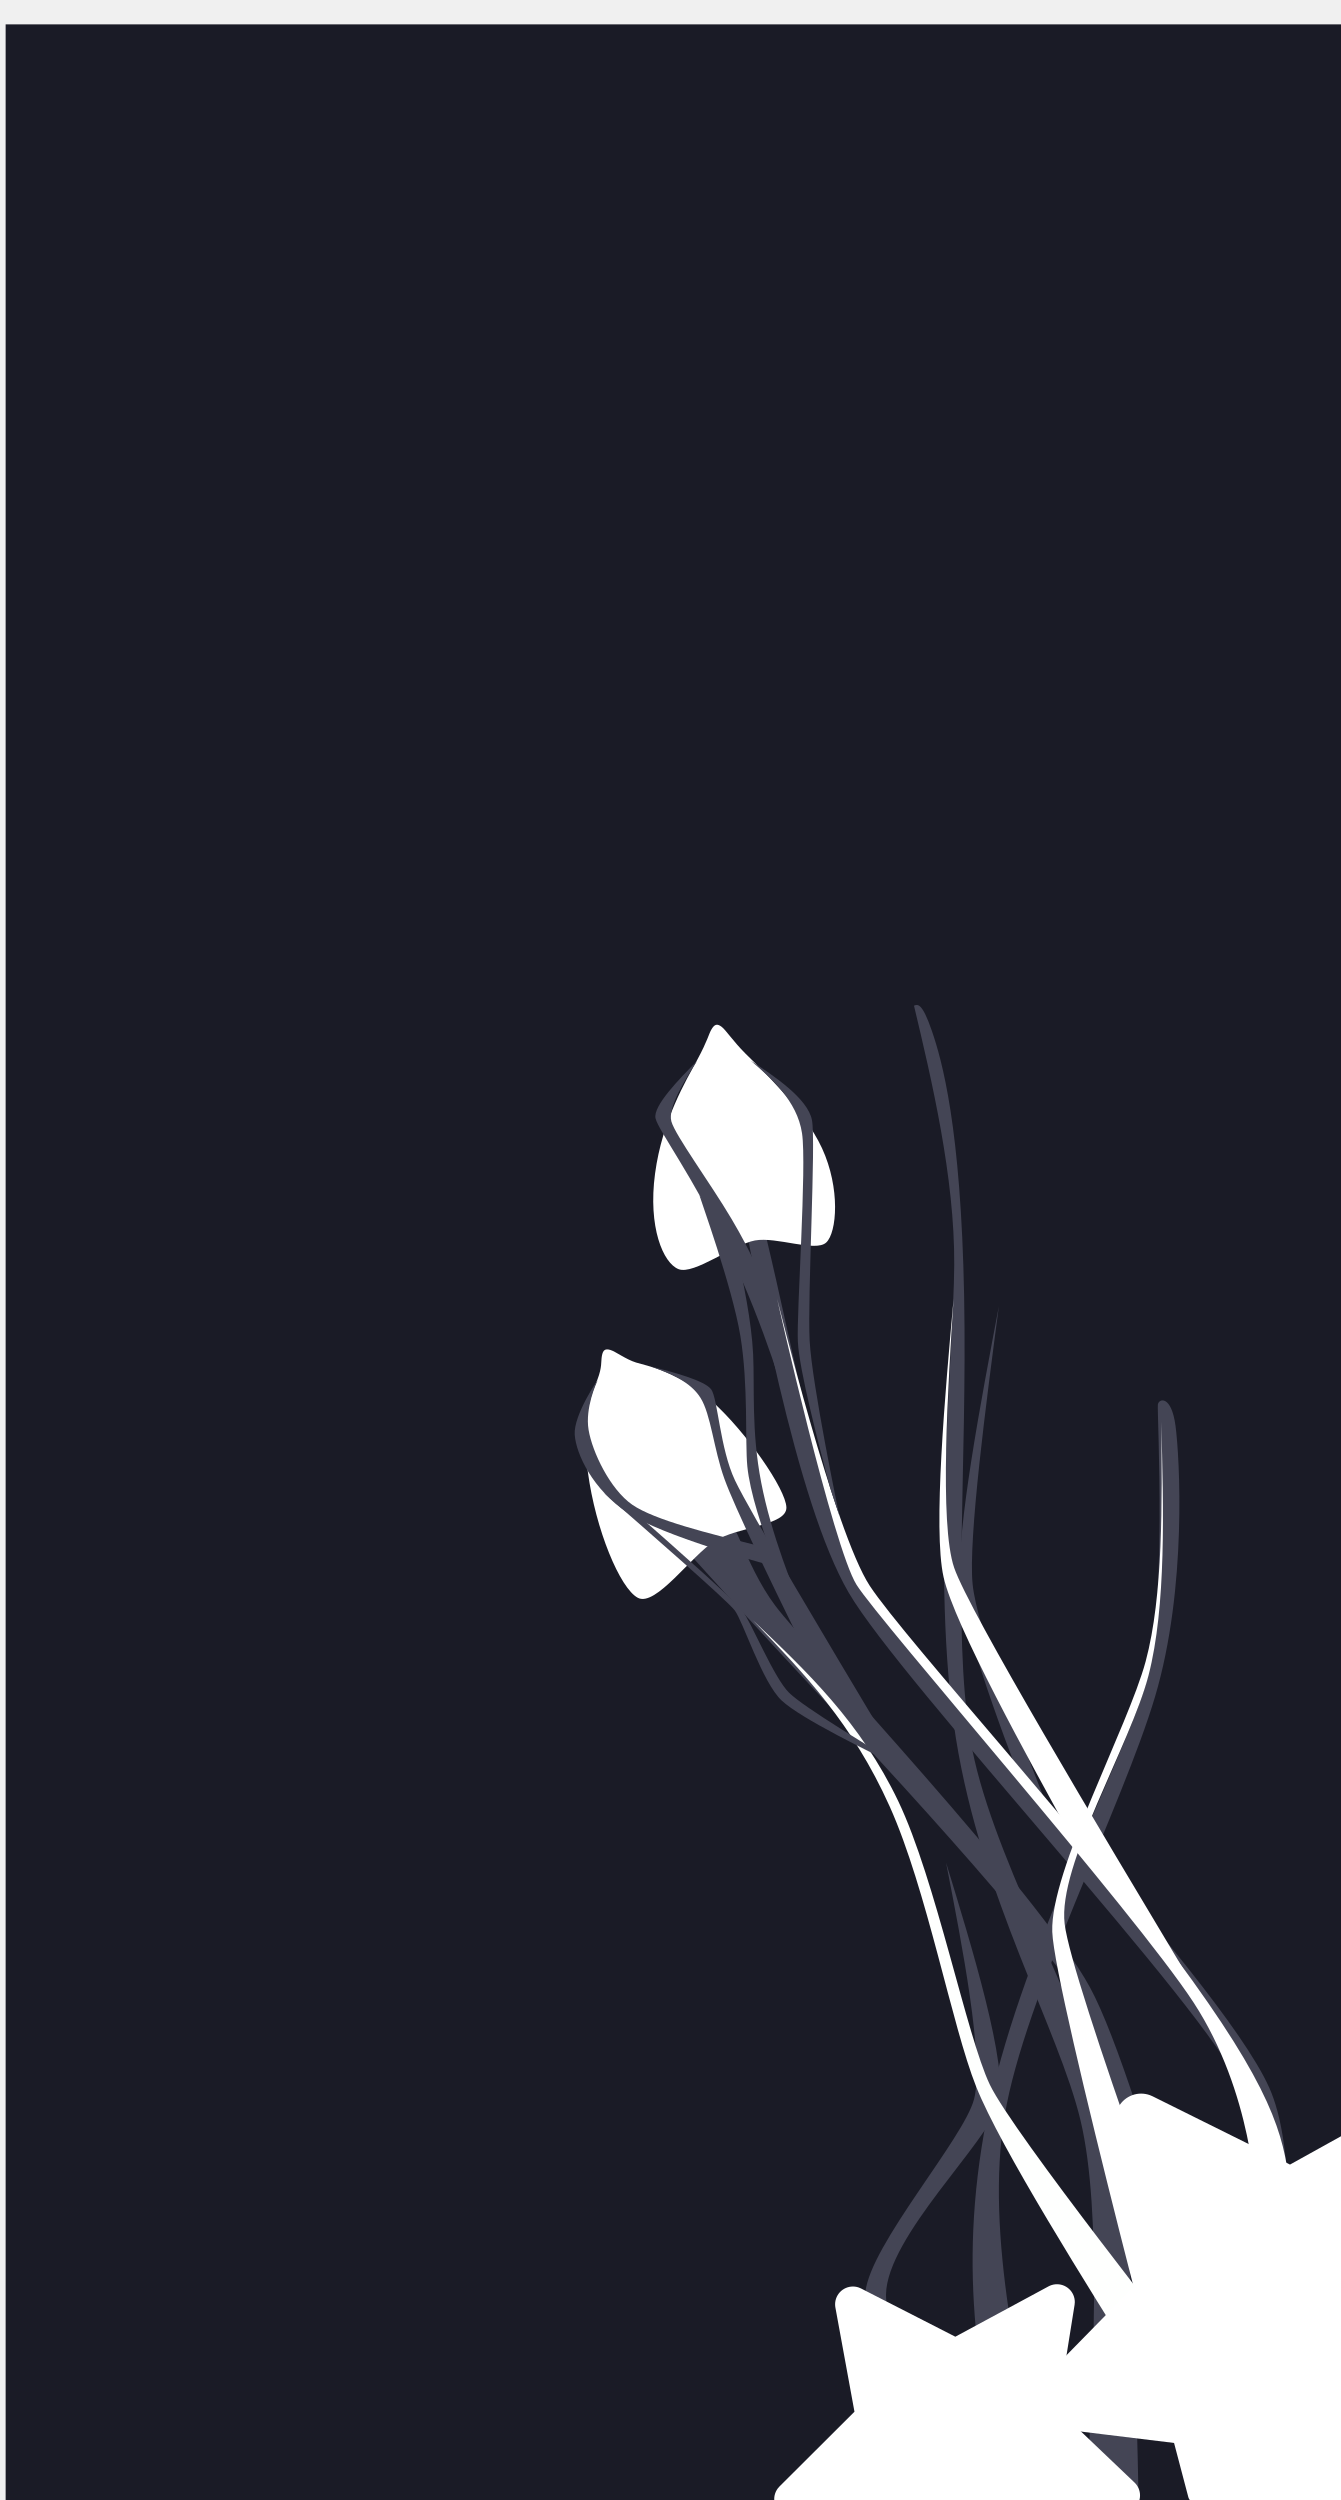
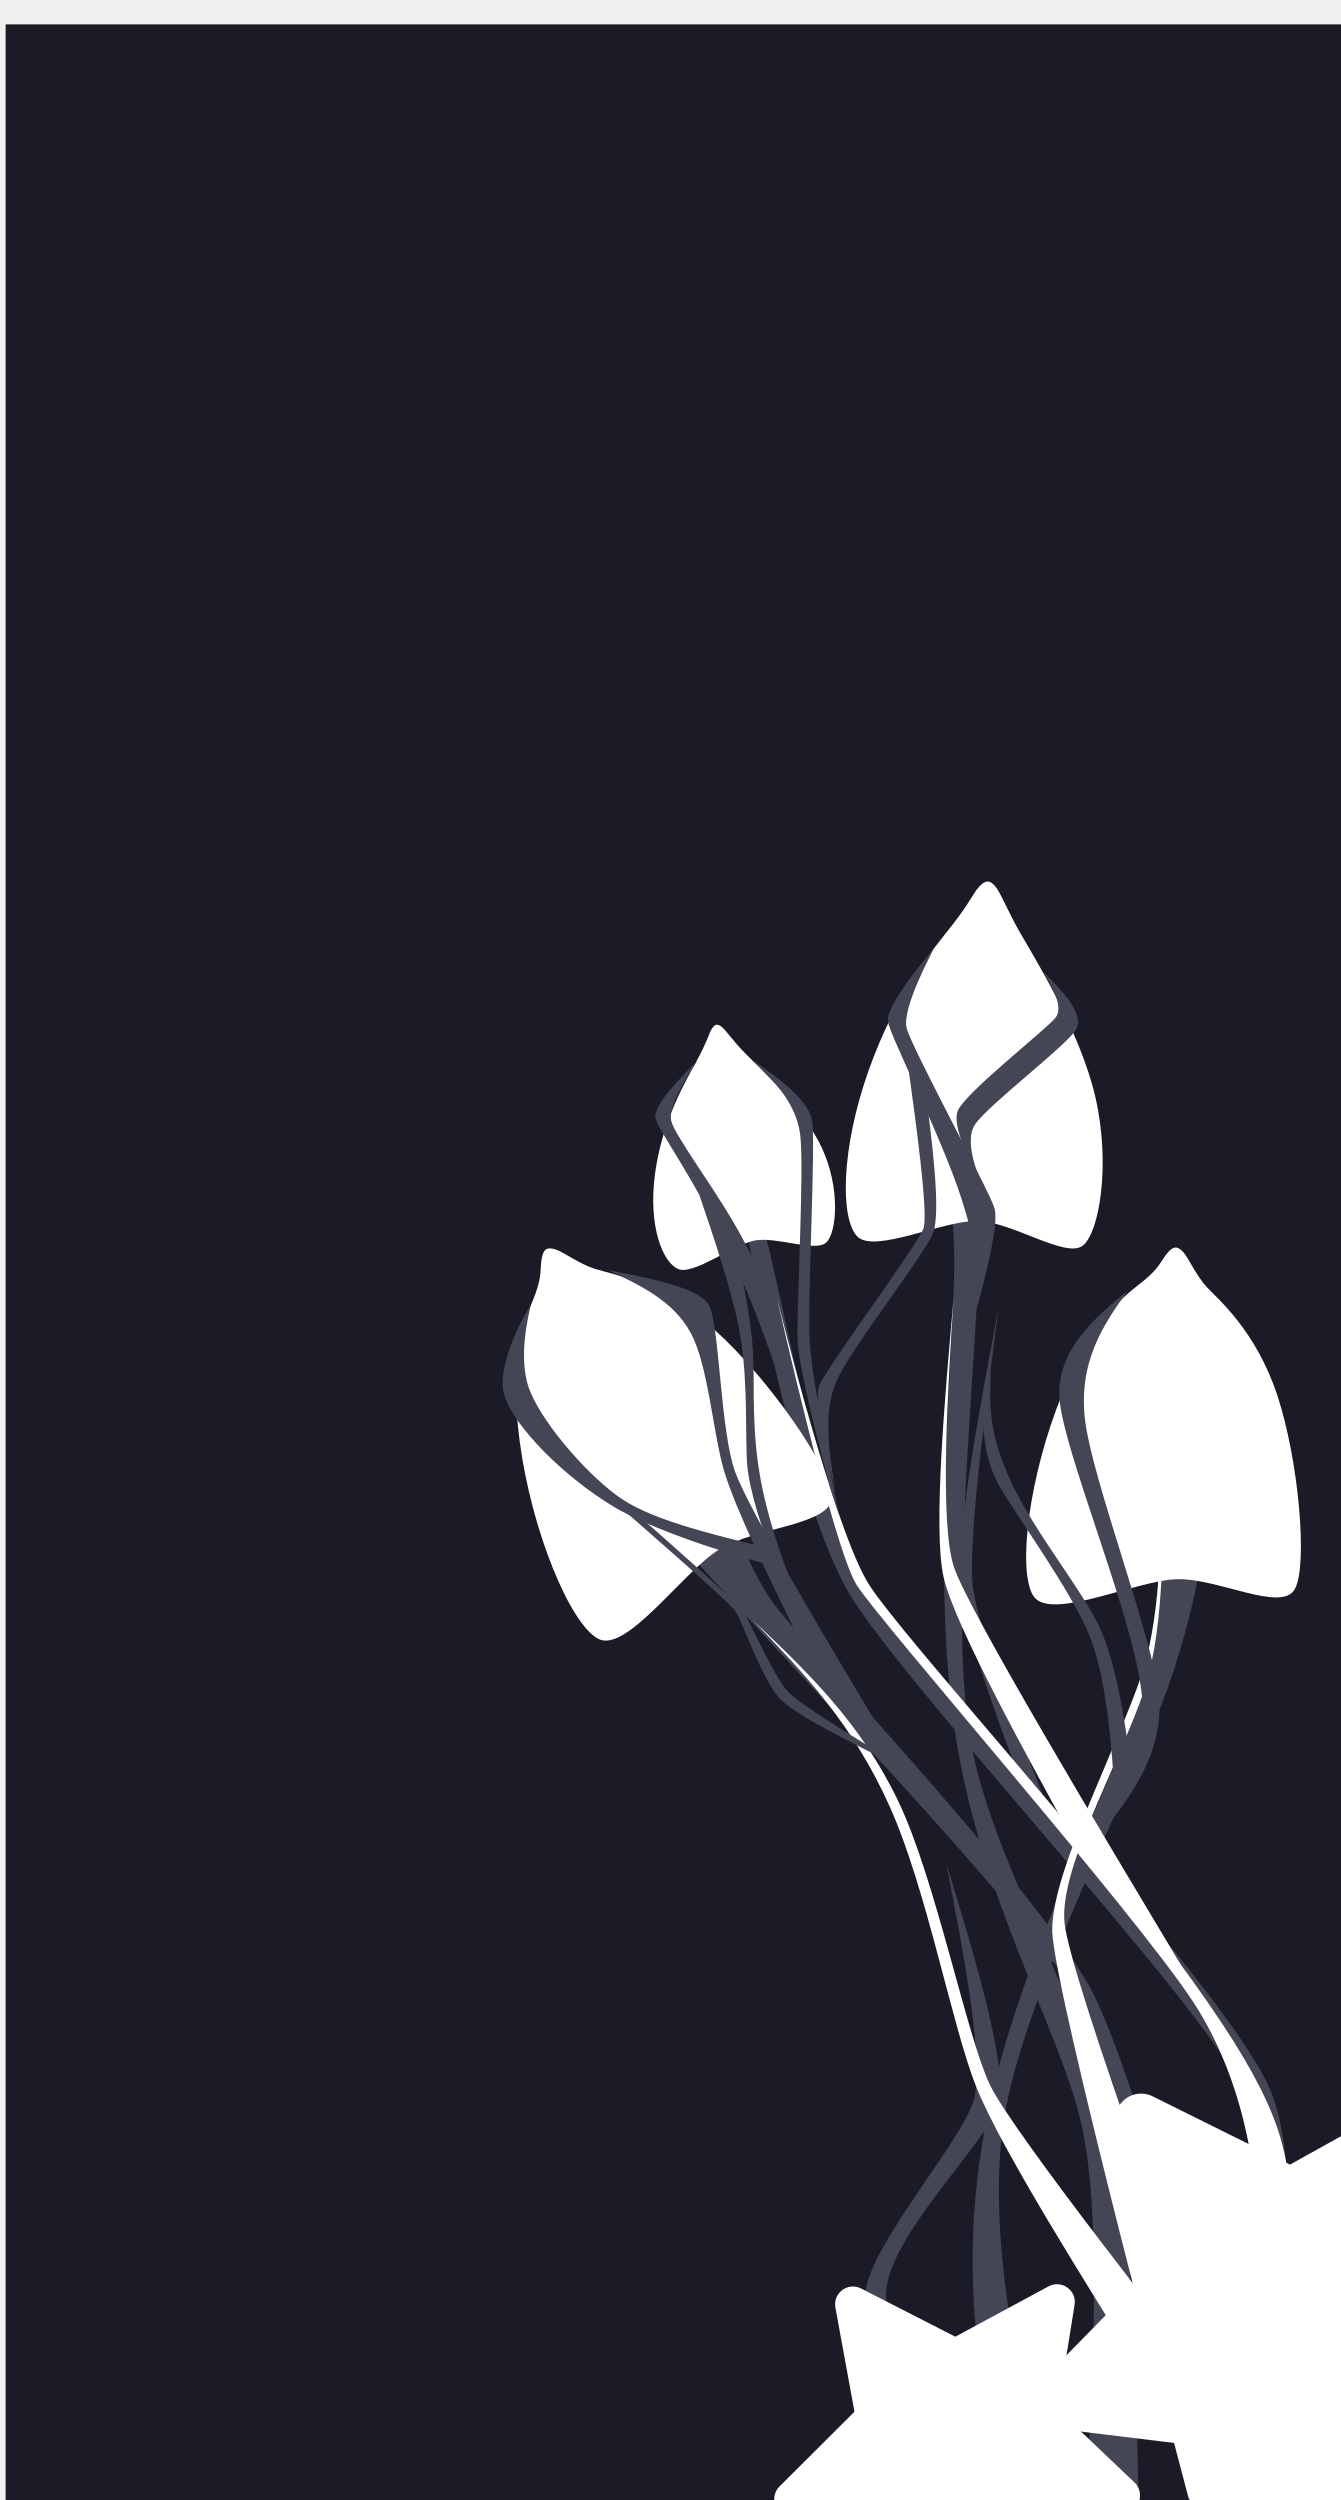
<svg xmlns="http://www.w3.org/2000/svg" style="isolation:isolate" viewBox="0 0 405.14 755.8" width="540.187" height="1007.734" version="1.1" id="svg314">
  <defs id="defs195">
    <clipPath id="_clipPath_VL4lQNFTekCiBlrKs3lIcRmLPUe8LF3L">
      <rect width="257.7" height="131.15" id="rect192" x="0" y="0" />
    </clipPath>
  </defs>
  <g id="layer1" style="display:inline" transform="translate(-45.63394,2.51881)">
    <rect style="fill:#1a1b26;fill-opacity:1;fill-rule:evenodd;stroke:none;stroke-width:2.248" id="rect421" width="405.14" height="752.4" x="47.337" y="4.848" />
  </g>
  <g clip-path="url(#_clipPath_VL4lQNFTekCiBlrKs3lIcRmLPUe8LF3L)" id="g312" transform="translate(-45.63394,2.51881)">
    <clipPath id="_clipPath_2R05YMjZbD0UgsZZwA9G1NSyA91KCKEh">
      <rect x="0" y="0" width="257.7" height="131.15" fill="#ffffff" id="rect199" />
    </clipPath>
    <g clip-path="url(#_clipPath_2R05YMjZbD0UgsZZwA9G1NSyA91KCKEh)" id="g294">
      <g id="g292">
        <g id="g274">
          <g id="g272">
            <g id="g206" />
            <g id="g214" />
            <g id="g228" />
            <g id="g234" />
            <g id="g240" />
            <g id="g246" />
            <g id="g252" />
            <g id="g258" />
            <g id="g264" />
            <g id="g270" />
          </g>
        </g>
      </g>
    </g>
  </g>
  <g id="layer2" style="display:inline" transform="translate(-46.43587,2.16998)">
    <path style="font-variation-settings:normal;opacity:1;vector-effect:none;fill:#444555;fill-opacity:1;stroke:none;stroke-width:76.04;stroke-linecap:butt;stroke-linejoin:miter;stroke-miterlimit:4;stroke-dasharray:none;stroke-dashoffset:0;stroke-opacity:1;-inkscape-stroke:none;stop-color:#000000;stop-opacity:1" d="m 407,757.688 c 9.626,-42.228 24.051,-105.511 14.439,-128.882 -9.612,-23.371 -102.604,-122.239 -118.451,-149.525 -15.847,-27.286 -28.13,-93.942 -36.664,-140.252 2.415,-0.472 3.684,-0.72 11.765,32.899 8.082,33.619 18.156,87.93 28.352,104.817 10.196,16.887 108.434,118.041 123.706,152.214 15.272,34.173 -4.545,129.549 -6.062,129.482 -1.516,-0.067 -10.885,-0.48 -17.086,-0.753 z" id="path1589" />
-     <path style="font-variation-settings:normal;opacity:1;vector-effect:none;fill:#444555;fill-opacity:1;stroke:none;stroke-width:76.04;stroke-linecap:butt;stroke-linejoin:miter;stroke-miterlimit:4;stroke-dasharray:none;stroke-dashoffset:0;stroke-opacity:1;-inkscape-stroke:none;stop-color:#000000;stop-opacity:1" d="m 390.72,757.346 c -0.824,-42.626 -1.781,-92.121 -10.215,-123.65 -8.434,-31.529 -35.286,-76.85 -40.747,-110.281 -5.461,-33.431 -0.886,-82.294 -1.845,-133.649 -0.958,-51.355 -6.765,-71.554 -9.736,-80.225 -2.971,-8.671 -4.32,-8.123 -5.423,-7.675 5.319,22.374 12.323,51.834 12.167,78.387 -0.156,26.553 -7.248,94.519 0.492,143.009 7.739,48.49 31.095,87.975 37.692,115.626 6.597,27.65 3.763,78.545 1.506,119.07 0,0 16.11,-0.611 16.11,-0.611 z" id="path7655" />
+     <path style="font-variation-settings:normal;opacity:1;vector-effect:none;fill:#444555;fill-opacity:1;stroke:none;stroke-width:76.04;stroke-linecap:butt;stroke-linejoin:miter;stroke-miterlimit:4;stroke-dasharray:none;stroke-dashoffset:0;stroke-opacity:1;-inkscape-stroke:none;stop-color:#000000;stop-opacity:1" d="m 390.72,757.346 c -0.824,-42.626 -1.781,-92.121 -10.215,-123.65 -8.434,-31.529 -35.286,-76.85 -40.747,-110.281 -5.461,-33.431 -0.886,-82.294 2.149,-133.754 3.035,-51.46 2.56,-71.798 -0.412,-80.469 -2.972,-8.671 -11.642,-7.931 -18.741,-7.325 5.319,22.374 12.323,51.834 12.167,78.387 -0.156,26.553 -7.248,94.519 0.492,143.009 7.739,48.49 31.095,87.975 37.692,115.626 6.597,27.65 3.763,78.545 1.506,119.07 0,0 16.11,-0.611 16.11,-0.611 z" id="path7655" />
    <path style="font-variation-settings:normal;opacity:1;vector-effect:none;fill:#444555;fill-opacity:1;stroke:none;stroke-width:76.04;stroke-linecap:butt;stroke-linejoin:miter;stroke-miterlimit:4;stroke-dasharray:none;stroke-dashoffset:0;stroke-opacity:1;-inkscape-stroke:none;stop-color:#000000;stop-opacity:1" d="m 422.736,750.239 c -1.506,-5.953 -31,-122.56 -46.758,-151.546 -15.758,-28.986 -85.403,-102.477 -95.088,-115.331 -9.684,-12.854 -13.188,-30.267 -20.134,-35.975 -6.946,-5.708 -13.346,-2.281 -21.779,2.235 9.152,10.482 17.467,20.005 43.093,47.681 25.627,27.676 81.683,87.327 91.631,106.907 9.948,19.58 24.232,101.482 33.299,153.476 0,0 17.242,-1.496 15.736,-7.448 z" id="path8813" />
-     <path style="font-variation-settings:normal;opacity:1;vector-effect:none;fill:#444555;fill-opacity:1;stroke:none;stroke-width:76.04;stroke-linecap:butt;stroke-linejoin:miter;stroke-miterlimit:4;stroke-dasharray:none;stroke-dashoffset:0;stroke-opacity:1;-inkscape-stroke:none;stop-color:#000000;stop-opacity:1" d="m 364.06,757.963 c -9.23,-39.279 -19.91,-84.729 -13.893,-120.584 6.017,-35.855 35.681,-93.653 45.465,-126.615 9.784,-32.961 7.418,-72.617 6.183,-81.885 -1.235,-9.268 -5.012,-8.32 -5.332,-6.451 -0.32,1.87 3.079,63.228 -4.108,86.146 -7.187,22.917 -38.496,82.255 -47.667,129.801 -9.171,47.546 -1.796,81.156 6.566,119.267 0,0 12.786,0.32 12.786,0.32 z" id="path9823" />
+     <path style="font-variation-settings:normal;opacity:1;vector-effect:none;fill:#444555;fill-opacity:1;stroke:none;stroke-width:76.04;stroke-linecap:butt;stroke-linejoin:miter;stroke-miterlimit:4;stroke-dasharray:none;stroke-dashoffset:0;stroke-opacity:1;-inkscape-stroke:none;stop-color:#000000;stop-opacity:1" d="m 364.06,757.963 c -9.23,-39.279 -19.91,-84.729 -13.893,-120.584 6.017,-35.855 35.681,-93.653 47.414,-124.12 11.733,-30.467 15.574,-62.177 14.338,-71.444 -1.236,-9.267 -15.13,-20.388 -15.443,-18.952 -0.313,1.436 3.086,62.794 -4.101,85.712 -7.187,22.917 -38.496,82.255 -47.667,129.801 -9.171,47.546 -1.796,81.156 6.566,119.267 0,0 12.786,0.32 12.786,0.32 z" id="path9823" />
    <path style="font-variation-settings:normal;opacity:1;vector-effect:none;fill:#444555;fill-opacity:1;stroke:none;stroke-width:76.04;stroke-linecap:butt;stroke-linejoin:miter;stroke-miterlimit:4;stroke-dasharray:none;stroke-dashoffset:0;stroke-opacity:1;-inkscape-stroke:none;stop-color:#000000;stop-opacity:1" d="m 351.273,757.643 c -2.578,-3.368 -37.197,-48.597 -36.979,-66.135 0.217,-17.538 31.068,-46.318 34.064,-57.625 2.996,-11.306 -8.248,-47.957 -15.901,-72.9 4.762,24.422 11.613,59.555 8.443,71.518 -3.17,11.962 -31.335,43.885 -32.837,58.29 -1.501,14.406 13.837,45.936 25.49,69.891 6.766,0.11 18.407,0.298 19.353,0.314 0.946,0.015 0.946,0.015 -1.633,-3.353 z" id="path11664" />
    <path style="font-variation-settings:normal;opacity:1;vector-effect:none;fill:#444555;fill-opacity:1;stroke:none;stroke-width:76.04;stroke-linecap:butt;stroke-linejoin:miter;stroke-miterlimit:4;stroke-dasharray:none;stroke-dashoffset:0;stroke-opacity:1;-inkscape-stroke:none;stop-color:#000000;stop-opacity:1" d="m 356.299,539.293 c -0.419,-1.044 -18.732,-46.64 -19.66,-63.11 -0.928,-16.469 6.325,-54.706 11.776,-83.441 -3.768,28.521 -9.313,70.5 -7.936,84.036 1.377,13.536 14.589,46.969 23.567,69.689 0,0 -7.328,-6.13 -7.748,-7.174 z" id="path12426" />
  </g>
  <g id="layer3" style="display:inline" transform="translate(-46.43587,2.16998)">
    <path style="font-variation-settings:normal;opacity:1;vector-effect:none;fill:#ffffff;fill-opacity:1;stroke:none;stroke-width:14.173;stroke-linecap:butt;stroke-linejoin:miter;stroke-miterlimit:4;stroke-dasharray:none;stroke-dashoffset:0;stroke-opacity:1;-inkscape-stroke:none;stop-color:#000000;stop-opacity:1" d="m 405.709,752.832 c -1.291,-4.855 -40.534,-152.471 -41.155,-170.999 -0.622,-18.529 22.905,-61.904 28.236,-81.725 5.331,-19.821 4.994,-48.381 4.71,-72.441 0.724,26.288 1.536,55.809 -3.851,76.705 -5.388,20.896 -27.522,57.247 -25.347,75.117 2.176,17.87 39.007,117.998 62.339,181.429 0,0 -23.641,-3.231 -24.932,-8.086 z" id="path75746" />
    <path style="font-variation-settings:normal;opacity:1;vector-effect:none;fill:#ffffff;fill-opacity:1;stroke:none;stroke-width:14.173;stroke-linecap:butt;stroke-linejoin:miter;stroke-miterlimit:4;stroke-dasharray:none;stroke-dashoffset:0;stroke-opacity:1;-inkscape-stroke:none;stop-color:#000000;stop-opacity:1" d="m 426.258,664.921 c -0.087,-2.461 -1.22,-34.499 -18.993,-61.711 -17.773,-27.212 -94.798,-114.96 -101.878,-126.266 -7.08,-11.306 -24.065,-86.499 -24.024,-86.526 0.041,-0.027 17.294,70.49 28.026,86.843 10.731,16.352 71.248,82.789 97.604,119.444 26.357,36.655 27.841,49.189 29.635,64.331 0,0 -10.282,6.346 -10.369,3.885 z" id="path78015" />
    <path style="font-variation-settings:normal;opacity:1;vector-effect:none;fill:#ffffff;fill-opacity:1;stroke:none;stroke-width:14.173;stroke-linecap:butt;stroke-linejoin:miter;stroke-miterlimit:4;stroke-dasharray:none;stroke-dashoffset:0;stroke-opacity:1;-inkscape-stroke:none;stop-color:#000000;stop-opacity:1" d="m 372.079,556.357 c -14.983,-27.164 -37.137,-67.328 -40.383,-81.745 -3.246,-14.417 0.501,-56.017 3.035,-84.151 -1.682,26.105 -4.384,68.052 0.172,81.341 4.557,13.289 44.504,79.97 69.365,121.468 0,0 -32.19,-36.912 -32.19,-36.912 z" id="path79122" />
    <path style="font-variation-settings:normal;opacity:1;vector-effect:none;fill:#fefffe;fill-opacity:1;stroke:none;stroke-width:14.173;stroke-linecap:butt;stroke-linejoin:miter;stroke-miterlimit:4;stroke-dasharray:none;stroke-dashoffset:0;stroke-opacity:1;-inkscape-stroke:none;stop-color:#000000;stop-opacity:1" d="m 407.041,711.581 c -0.922,-1.588 -54.332,-68.809 -61.362,-83.524 -7.03,-14.716 -16.304,-61.93 -27.693,-85.718 -11.389,-23.788 -27.563,-39.143 -43.907,-54.659 15.523,16.11 30.054,31.191 41.328,56.288 11.274,25.097 18.793,66.286 26.156,84.736 7.363,18.449 33.016,59.304 51.475,88.702 5.16,-1.465 14.925,-4.236 14.004,-5.824 z" id="path79943" />
  </g>
  <g id="layer7">
    <path style="fill:#ffffff;fill-opacity:1;stroke:#ffffff;stroke-width:18.898;stroke-linecap:round;stroke-linejoin:round;stroke-miterlimit:300;paint-order:fill markers stroke" id="path75515" d="m 347.3,820.981 54.756,27.209 53.456,-29.681 -8.957,60.484 44.748,41.668 -60.292,10.172 -25.801,55.434 -28.305,-54.197 -60.693,-7.408 42.798,-43.668 z" transform="matrix(0.8256421,0,0,0.8256421,58.23682,-37.09614)" />
    <path style="isolation:isolate;fill:#ffffff;fill-opacity:1;stroke:#ffffff;stroke-width:18.898;stroke-linecap:round;stroke-linejoin:round;stroke-miterlimit:300;paint-order:fill markers stroke" id="path75515-3" transform="matrix(0.1824413,-0.5400198,0.5400198,0.1824413,-267.2614,793.3012)" d="m 347.3,820.981 54.756,27.209 53.456,-29.681 -8.957,60.484 44.748,41.668 -60.292,10.172 -25.801,55.434 -28.305,-54.197 -60.693,-7.408 42.798,-43.668 z" />
  </g>
  <g id="layer4" style="display:inline" transform="translate(-46.43587,2.16998)">
-     <path style="font-variation-settings:normal;opacity:1;vector-effect:none;fill:#ffffff;fill-opacity:1;stroke:none;stroke-width:88.841;stroke-linecap:butt;stroke-linejoin:miter;stroke-miterlimit:4;stroke-dasharray:none;stroke-dashoffset:0;stroke-opacity:1;-inkscape-stroke:none;stop-color:#000000;stop-opacity:1" d="m 239.28,480.886 c 5.412,2.838 16.23,-12.826 23.252,-17.191 7.022,-4.365 21.781,-4.632 21.647,-10.133 -0.135,-5.501 -12.176,-22.807 -22.361,-31.968 -10.185,-9.161 -20.025,-10.902 -23.09,-11.845 -3.065,-0.943 -6.186,-3.337 -7.771,-3.804 -1.585,-0.467 -2.234,0.023 -2.558,1.802 -0.324,1.779 0.118,3.298 -1.339,7.123 -1.457,3.825 -5.183,10.75 -2.89,28.032 2.292,17.281 9.698,35.147 15.111,37.984 z" id="path45511" />
+     <path style="font-variation-settings:normal;opacity:1;vector-effect:none;fill:#ffffff;fill-opacity:1;stroke:none;stroke-width:139.627;stroke-linecap:butt;stroke-linejoin:miter;stroke-miterlimit:4;stroke-dasharray:none;stroke-dashoffset:0;stroke-opacity:1;-inkscape-stroke:none;stop-color:#000000;stop-opacity:1" d="m 227.298,493.285 c 8.506,4.46 25.508,-20.158 36.544,-27.018 11.036,-6.86 34.233,-7.28 34.021,-15.926 -0.212,-8.646 -19.137,-35.845 -35.144,-50.243 -16.008,-14.398 -31.472,-17.134 -36.289,-18.617 -4.817,-1.482 -9.722,-5.245 -12.213,-5.978 -2.491,-0.733 -3.511,0.036 -4.02,2.832 -0.509,2.796 0.185,5.183 -2.104,11.195 -2.289,6.012 -8.146,16.896 -4.543,44.056 3.603,27.16 15.243,55.238 23.749,59.698 z" id="path45511" />
+     <path style="font-variation-settings:normal;display:inline;isolation:isolate;vector-effect:none;fill:#ffffff;fill-opacity:1;stroke:none;stroke-width:133.695;stroke-linecap:butt;stroke-linejoin:miter;stroke-miterlimit:4;stroke-dasharray:none;stroke-dashoffset:0;stroke-opacity:1;-inkscape-stroke:none;stop-color:#000000" d="m 358.843,480.316 c 4.945,7.754 30.787,-4.611 43.221,-5.059 12.434,-0.448 31.908,10.242 35.847,2.957 3.939,-7.285 1.157,-38.89 -5.292,-58.471 -6.449,-19.581 -17.996,-29.214 -21.293,-32.738 -3.297,-3.524 -5.582,-8.984 -7.303,-10.779 -1.721,-1.795 -2.935,-1.641 -4.688,0.44 -1.753,2.081 -2.313,4.395 -7.076,8.301 -4.763,3.906 -14.808,10.162 -24.74,34.444 -9.931,24.282 -13.622,53.15 -8.676,60.904 z" id="path45511-5" />
    <path style="font-variation-settings:normal;display:inline;isolation:isolate;vector-effect:none;fill:#ffffff;fill-opacity:1;stroke:none;stroke-width:88.841;stroke-linecap:butt;stroke-linejoin:miter;stroke-miterlimit:4;stroke-dasharray:none;stroke-dashoffset:0;stroke-opacity:1;-inkscape-stroke:none;stop-color:#000000" d="m 251.591,381.525 c 4.654,1.794 16.581,-7.472 23.087,-8.68 6.507,-1.208 18.287,3.632 21.535,0.626 3.248,-3.006 4.322,-16.384 -1.256,-28.497 -5.577,-12.113 -19.366,-24.833 -23.169,-28.642 -3.803,-3.809 -5.906,-7.132 -7.233,-8.116 -1.327,-0.984 -2.105,-0.749 -3.023,0.809 -0.917,1.558 -1.027,3.136 -4.324,9.248 -3.297,6.111 -10.544,18.076 -12.733,34.327 -2.189,16.251 2.46,27.13 7.114,28.925 z" id="path45511-6" />
+     <path style="font-variation-settings:normal;display:inline;isolation:isolate;vector-effect:none;fill:#ffffff;fill-opacity:1;stroke:none;stroke-width:137.679;stroke-linecap:butt;stroke-linejoin:miter;stroke-miterlimit:4;stroke-dasharray:none;stroke-dashoffset:0;stroke-opacity:1;-inkscape-stroke:none;stop-color:#000000" d="m 305.592,371.62 c 5.115,5.326 26.157,-4.926 36.409,-4.684 10.253,0.242 26.576,11.337 31.688,7.543 5.113,-3.794 8.549,-24.603 3.951,-44.752 -4.598,-20.149 -18.763,-42.89 -22.662,-49.649 -3.9,-6.759 -6.031,-12.47 -7.73,-14.386 -1.699,-1.916 -2.954,-1.806 -4.842,0.264 -1.888,2.07 -2.557,4.429 -7.989,11.408 -5.432,6.978 -16.85,20.047 -25.35,43.996 -8.5,23.949 -8.591,44.933 -3.476,50.259 z" id="path45511-6-7" />
  </g>
  <g id="layer6" style="display:inline" transform="translate(-46.43587,2.16998)">
-     <path style="font-variation-settings:normal;opacity:1;isolation:isolate;vector-effect:none;fill:#444555;fill-opacity:1;stroke:none;stroke-width:76.04;stroke-linecap:butt;stroke-linejoin:miter;stroke-miterlimit:4;stroke-dasharray:none;stroke-dashoffset:0;stroke-opacity:1;-inkscape-stroke:none;stop-color:#000000;stop-opacity:1" d="m 287.719,492.819 c -8.348,-17.075 -19.125,-39.121 -22.315,-48.007 -3.19,-8.886 -4.047,-19.405 -7.199,-24.397 -3.151,-4.992 -9.095,-7.259 -14.899,-9.473 6.637,1.735 16.203,4.235 18.158,6.958 1.956,2.722 2.642,17.891 7.165,27.456 4.523,9.565 28.323,49.38 44.648,76.69 0,0 -25.559,-29.227 -25.559,-29.227 z" id="path56700" />
-     <path style="font-variation-settings:normal;opacity:1;isolation:isolate;vector-effect:none;fill:#444555;fill-opacity:1;stroke:none;stroke-width:76.04;stroke-linecap:butt;stroke-linejoin:miter;stroke-miterlimit:4;stroke-dasharray:none;stroke-dashoffset:0;stroke-opacity:1;-inkscape-stroke:none;stop-color:#000000;stop-opacity:1" d="m 277.579,470.53 c -0.441,-0.073 -30.918,-8.341 -41.388,-15.337 -10.47,-6.996 -15.602,-17.68 -16.006,-23.64 -0.403,-5.96 7.211,-17.036 6.896,-16.353 -0.315,0.683 -3.809,8.254 -2.704,14.906 1.104,6.651 6.479,17.969 13.206,22.631 6.727,4.662 23.535,8.801 37.048,12.128 1.151,1.95 3.388,5.738 2.948,5.666 z" id="path60329" />
+     <path style="font-variation-settings:normal;opacity:1;isolation:isolate;vector-effect:none;fill:#444555;fill-opacity:1;stroke:none;stroke-width:76.04;stroke-linecap:butt;stroke-linejoin:miter;stroke-miterlimit:4;stroke-dasharray:none;stroke-dashoffset:0;stroke-opacity:1;-inkscape-stroke:none;stop-color:#000000;stop-opacity:1" d="m 287.719,492.819 c -8.348,-17.075 -19.125,-39.121 -22.457,-50.604 -3.332,-11.483 -4.717,-31.645 -9.985,-41.378 -5.268,-9.733 -15.217,-14.417 -24.944,-18.996 11.166,2.09 27.246,5.101 30.416,10.54 3.17,5.439 3.468,38.35 7.935,50.445 4.467,12.095 28.268,51.911 44.593,79.22 0,0 -25.559,-29.227 -25.559,-29.227 z" id="path56700" />
+     <path style="font-variation-settings:normal;opacity:1;isolation:isolate;vector-effect:none;fill:#444555;fill-opacity:1;stroke:none;stroke-width:76.04;stroke-linecap:butt;stroke-linejoin:miter;stroke-miterlimit:4;stroke-dasharray:none;stroke-dashoffset:0;stroke-opacity:1;-inkscape-stroke:none;stop-color:#000000;stop-opacity:1" d="m 277.579,470.53 c -0.441,-0.073 -30.918,-8.341 -45.767,-17.286 -14.849,-8.944 -29.77,-23.983 -32.847,-33.328 -3.077,-9.345 7.316,-27.029 7.742,-27.135 0.426,-0.106 -4.352,14.865 -0.051,25.564 4.301,10.698 18.744,26.831 28.199,32.943 9.455,6.111 26.262,10.25 39.776,13.577 1.151,1.95 3.388,5.738 2.948,5.666 z" id="path60329" />
    <path style="font-variation-settings:normal;opacity:1;isolation:isolate;vector-effect:none;fill:#444555;fill-opacity:1;stroke:none;stroke-width:76.04;stroke-linecap:butt;stroke-linejoin:miter;stroke-miterlimit:4;stroke-dasharray:none;stroke-dashoffset:0;stroke-opacity:1;-inkscape-stroke:none;stop-color:#000000;stop-opacity:1" d="m 229.063,449.213 c 13.696,11.946 36.965,32.244 39.462,35.427 2.496,3.183 8.37,21.86 14.246,27.313 5.876,5.454 25.575,15.069 40.339,22.276 -13.639,-8.198 -33.411,-20.082 -38.078,-24.603 -4.666,-4.522 -11.546,-21.588 -14.254,-24.992 -2.708,-3.404 -20.336,-18.952 -31.223,-28.554 0,0 -10.493,-6.866 -10.493,-6.866 z" id="path62933" />
    <path style="font-variation-settings:normal;opacity:1;vector-effect:none;fill:#444555;fill-opacity:1;stroke:none;stroke-width:14.173;stroke-linecap:butt;stroke-linejoin:miter;stroke-miterlimit:4;stroke-dasharray:none;stroke-dashoffset:0;stroke-opacity:1;-inkscape-stroke:none;stop-color:#000000;stop-opacity:1" d="m 257.172,318.57 c -3.582,5.638 -8.923,14.045 -7.77,18.279 1.153,4.234 11.775,18.637 18.182,29.474 6.407,10.837 8.639,16.836 11.367,24.17 1.967,11.237 5.808,33.183 5.741,33.043 -0.067,-0.14 -6.879,-24.532 -17.954,-47.495 -11.075,-22.963 -21.195,-36.339 -22.113,-40.077 -0.918,-3.738 7.338,-12.111 12.547,-17.393 z" id="path84450" />
    <path style="font-variation-settings:normal;opacity:1;vector-effect:none;fill:#444555;fill-opacity:1;stroke:none;stroke-width:14.173;stroke-linecap:butt;stroke-linejoin:miter;stroke-miterlimit:4;stroke-dasharray:none;stroke-dashoffset:0;stroke-opacity:1;-inkscape-stroke:none;stop-color:#000000;stop-opacity:1" d="m 257.906,359.235 c 0.115,0.686 9.927,27.652 12.365,42.512 2.439,14.86 1.373,31.813 2.095,39.362 0.722,7.549 4.482,19.451 8.335,28.698 3.853,9.247 7.603,16.14 11.701,23.672 -6.662,-16.544 -12.81,-31.811 -15.844,-47.477 -3.033,-15.666 -1.949,-28.868 -2.439,-38.784 -0.489,-9.916 -2.922,-21.47 -5.077,-31.7 -3.95,-5.958 -11.251,-16.969 -11.137,-16.283 z" id="path87461" />
-     <path style="font-variation-settings:normal;opacity:1;vector-effect:none;fill:#444555;fill-opacity:1;stroke:none;stroke-width:14.173;stroke-linecap:butt;stroke-linejoin:miter;stroke-miterlimit:4;stroke-dasharray:none;stroke-dashoffset:0;stroke-opacity:1;-inkscape-stroke:none;stop-color:#000000;stop-opacity:1" d="m 273.352,318.451 c 6.062,5.21 14.071,12.094 15.55,21.973 1.479,9.879 -1.694,54.416 -1.254,63.046 0.44,8.63 6.035,30.017 9.661,43.879 0.981,3.006 2.898,8.877 2.837,8.549 -0.06,-0.328 -8.252,-39.549 -8.942,-52.789 -0.69,-13.239 1.938,-60.037 0.706,-66.631 -1.232,-6.594 -11.752,-13.536 -18.558,-18.027 z" id="path96098" />
+     <path style="font-variation-settings:normal;opacity:1;vector-effect:none;fill:#444555;fill-opacity:1;stroke:none;stroke-width:14.173;stroke-linecap:butt;stroke-linejoin:miter;stroke-miterlimit:4;stroke-dasharray:none;stroke-dashoffset:0;stroke-opacity:1;-inkscape-stroke:none;stop-color:#000000;stop-opacity:1" d="m 273.428,317.984 c 5.768,5.368 13.388,12.46 14.859,22.392 1.471,9.932 -1.202,54.465 -0.701,63.094 0.501,8.629 6.096,30.016 9.723,43.879 0.981,3.006 2.898,8.877 2.837,8.549 -0.06,-0.328 -8.252,-39.549 -8.942,-52.789 -0.69,-13.239 1.938,-60.037 0.711,-66.666 -1.227,-6.629 -11.707,-13.812 -18.487,-18.458 z" id="path96098" />
+     <path style="font-variation-settings:normal;opacity:1;vector-effect:none;fill:#444555;fill-opacity:1;stroke:none;stroke-width:14.173;stroke-linecap:butt;stroke-linejoin:miter;stroke-miterlimit:4;stroke-dasharray:none;stroke-dashoffset:0;stroke-opacity:1;-inkscape-stroke:none;stop-color:#000000;stop-opacity:1" d="m 328.63,284.852 c -0.097,-0.031 -14.68,16.864 -13.766,21.817 0.914,4.954 16.187,34.687 22.262,53.601 6.075,18.914 5.222,25.872 4.093,35.071 2.743,-10.158 7.287,-26.988 5.911,-32.11 -1.376,-5.122 -25.066,-48.482 -26.607,-54.619 -1.54,-6.137 8.203,-23.729 8.106,-23.76 z" id="path104683" />
+     <path style="font-variation-settings:normal;opacity:1;vector-effect:none;fill:#444555;fill-opacity:1;stroke:none;stroke-width:14.173;stroke-linecap:butt;stroke-linejoin:miter;stroke-miterlimit:4;stroke-dasharray:none;stroke-dashoffset:0;stroke-opacity:1;-inkscape-stroke:none;stop-color:#000000;stop-opacity:1" d="m 321.088,320.926 c 2.219,16.045 6.012,43.477 4.56,48.179 -1.452,4.702 -29.593,42.349 -31.548,47.692 -1.955,5.343 2.195,21.161 4.8,31.089 -1.663,-10.027 -3.756,-22.644 0.301,-32.279 4.057,-9.635 27.056,-38.746 29.393,-45.24 2.337,-6.493 -0.509,-28.47 -2.326,-42.497 0,0 -5.18,-6.946 -5.18,-6.946 z" id="path108463" />
+     <path style="font-variation-settings:normal;opacity:1;vector-effect:none;fill:#444555;fill-opacity:1;stroke:none;stroke-width:14.173;stroke-linecap:butt;stroke-linejoin:miter;stroke-miterlimit:4;stroke-dasharray:none;stroke-dashoffset:0;stroke-opacity:1;-inkscape-stroke:none;stop-color:#000000;stop-opacity:1" d="m 343.695,356.796 c -0.204,-0.243 -10.183,-17.596 -7.654,-23.265 2.529,-5.669 27.119,-24.788 29.573,-28.123 2.454,-3.335 -1.323,-9.667 -3.792,-13.807 5.272,5.274 12.623,12.629 9.921,17.453 -2.702,4.824 -26.86,22.967 -30.652,28.9 -3.792,5.933 2.809,19.086 2.605,18.843 z" id="path111764" />
+     <path style="font-variation-settings:normal;opacity:1;vector-effect:none;fill:#444555;fill-opacity:1;stroke:none;stroke-width:14.173;stroke-linecap:butt;stroke-linejoin:miter;stroke-miterlimit:4;stroke-dasharray:none;stroke-dashoffset:0;stroke-opacity:1;-inkscape-stroke:none;stop-color:#000000;stop-opacity:1" d="m 387.446,387.914 c -9.694,8.037 -22.26,18.456 -20.635,33.627 1.624,15.171 19.206,58.27 23.695,81.421 4.489,23.151 -1.013,30.88 -6.914,39.171 0,0 -4.236,10.128 -4.236,10.128 8.566,-10.962 19.113,-24.458 17.422,-41.681 -1.69,-17.223 -19.76,-64.396 -22.218,-82.743 -2.458,-18.347 5.791,-29.946 12.886,-39.923 z" id="path115789" />
+     <path style="font-variation-settings:normal;opacity:1;vector-effect:none;fill:#444555;fill-opacity:1;stroke:none;stroke-width:14.173;stroke-linecap:butt;stroke-linejoin:miter;stroke-miterlimit:4;stroke-dasharray:none;stroke-dashoffset:0;stroke-opacity:1;-inkscape-stroke:none;stop-color:#000000;stop-opacity:1" d="m 383.592,542.133 c -1.145,-16.622 -2.516,-36.52 -7.749,-49.742 -5.233,-13.222 -23.32,-38.04 -27.465,-45.628 -4.145,-7.588 -4.63,-15.697 -4.996,-21.822 0,0 2.681,-13.666 2.681,-13.666 -0.527,10.68 -0.967,19.585 6.153,34.772 7.12,15.187 21.051,31.992 26.551,43.545 5.501,11.552 8.19,31.545 10.324,47.41 0,0 -5.498,5.129 -5.498,5.129 z" id="path121161" />
  </g>
+   <g id="layer8" />
</svg>
